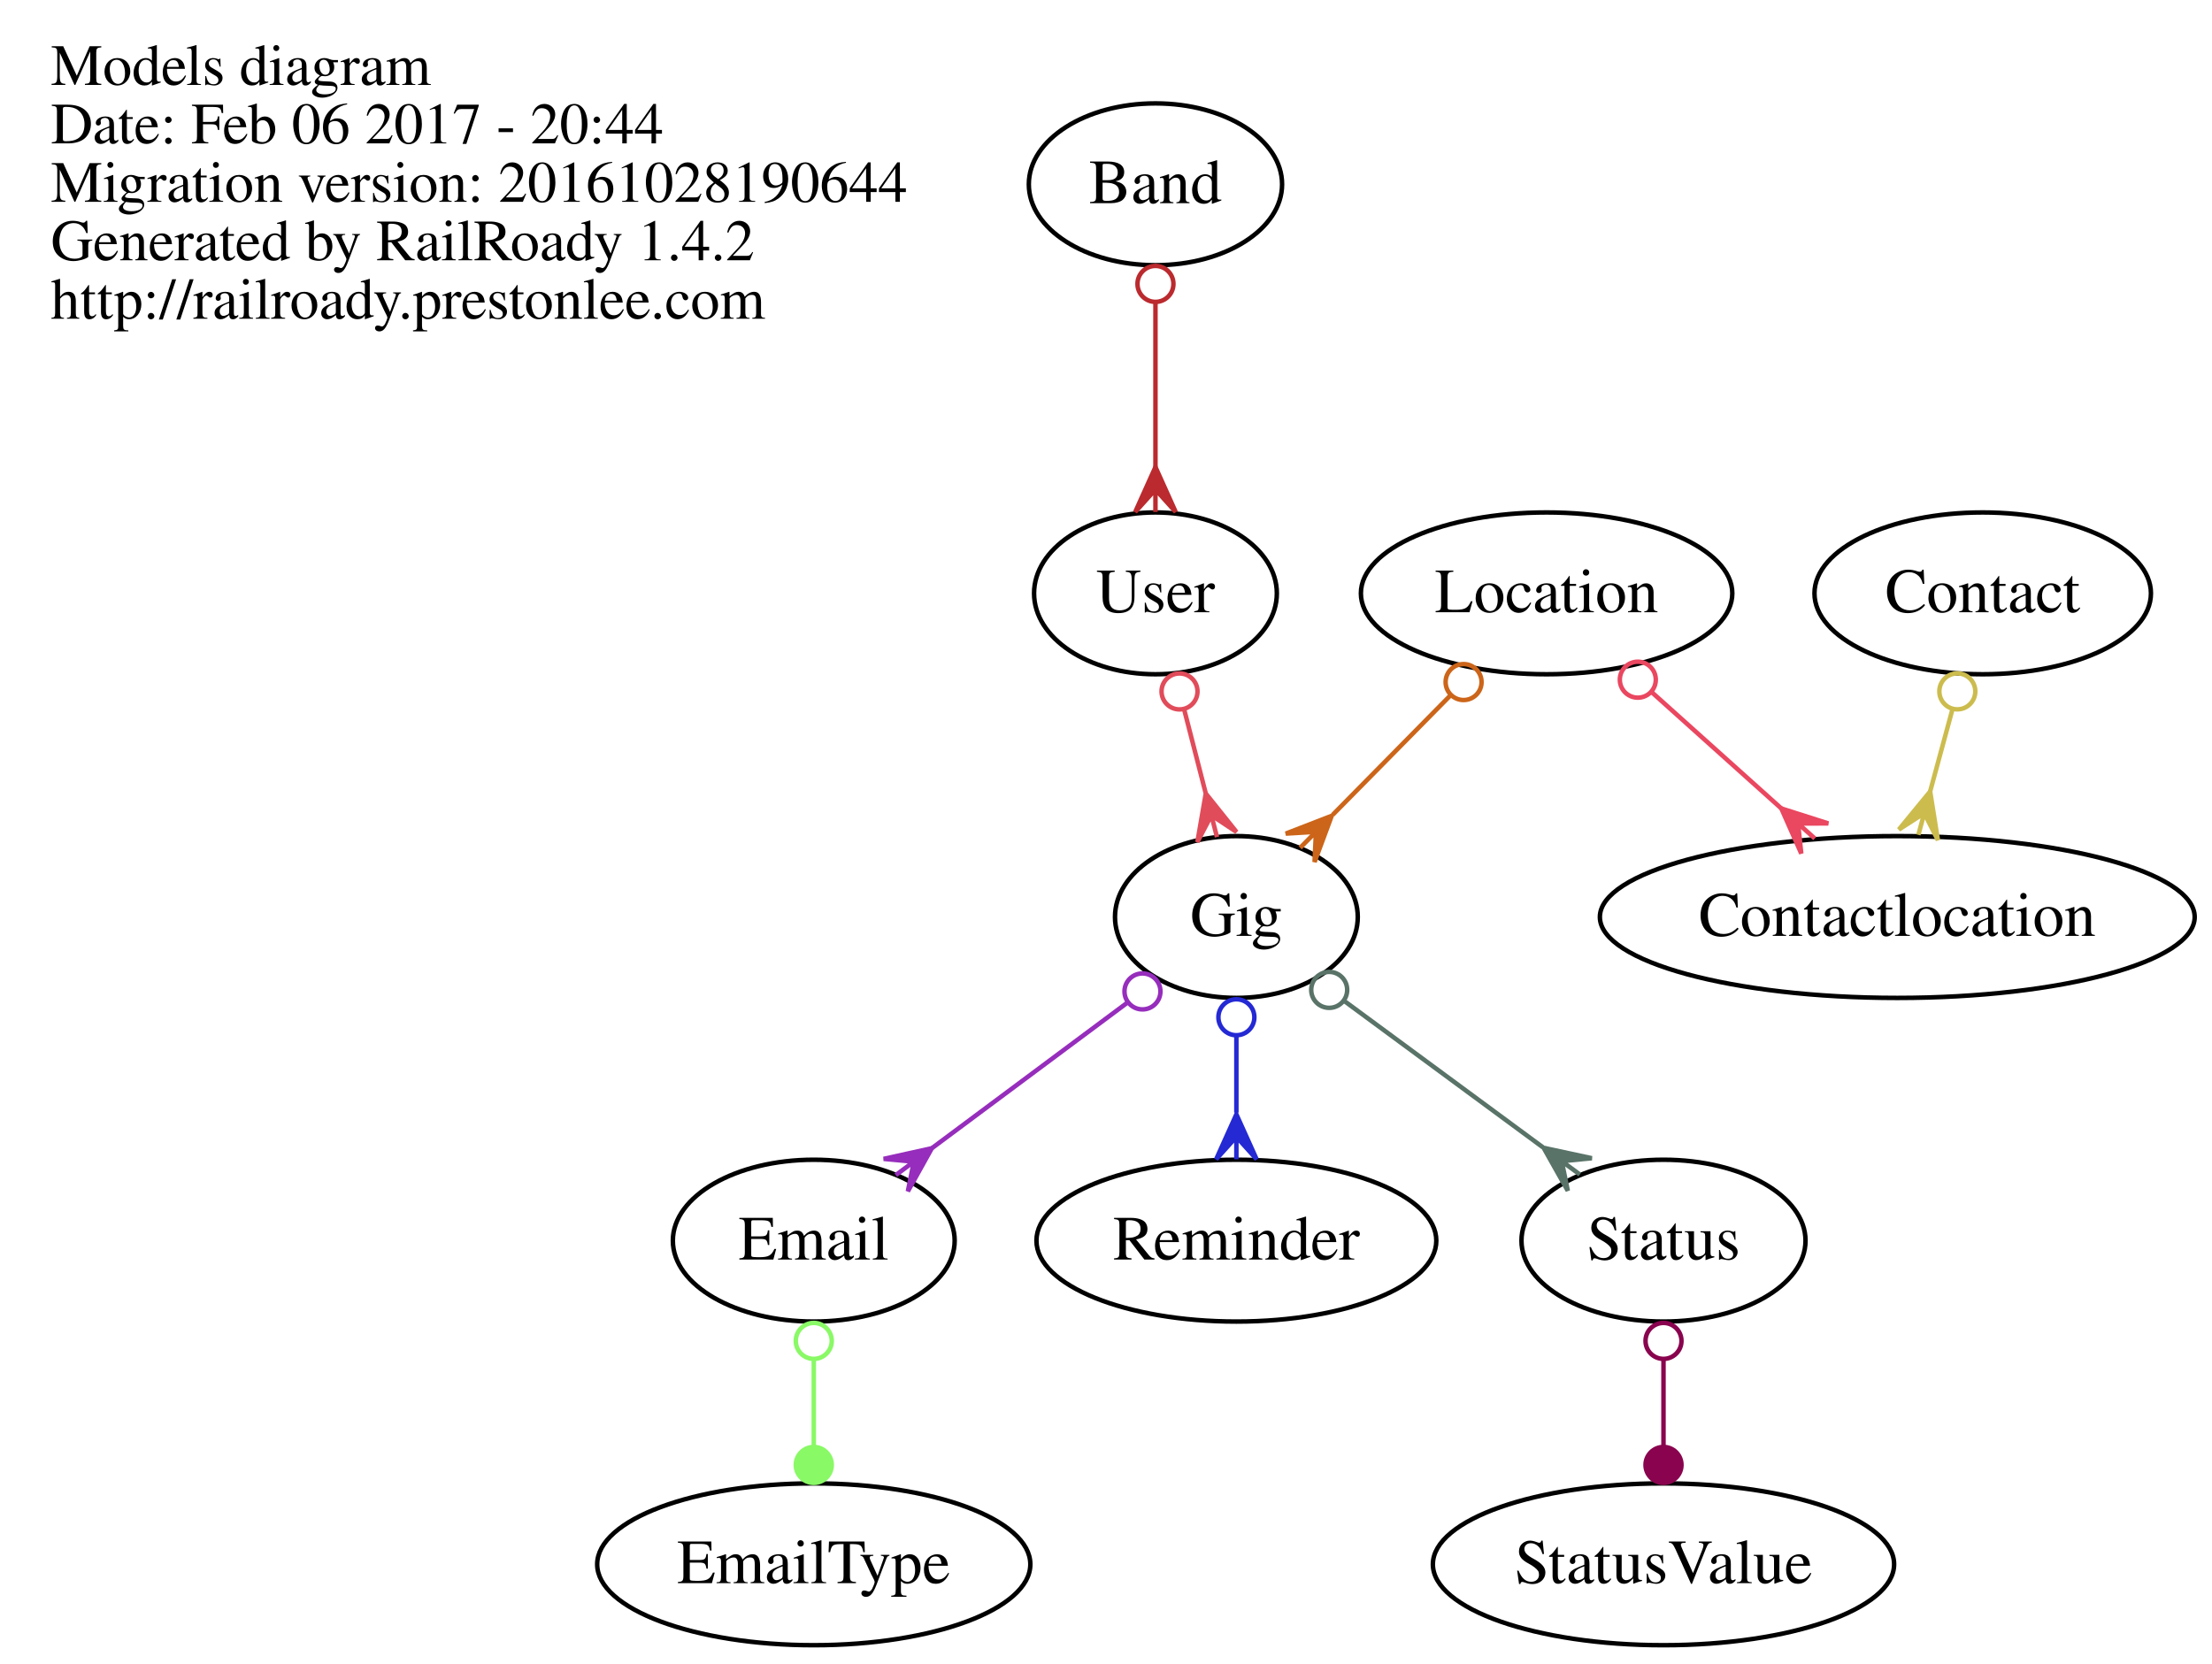
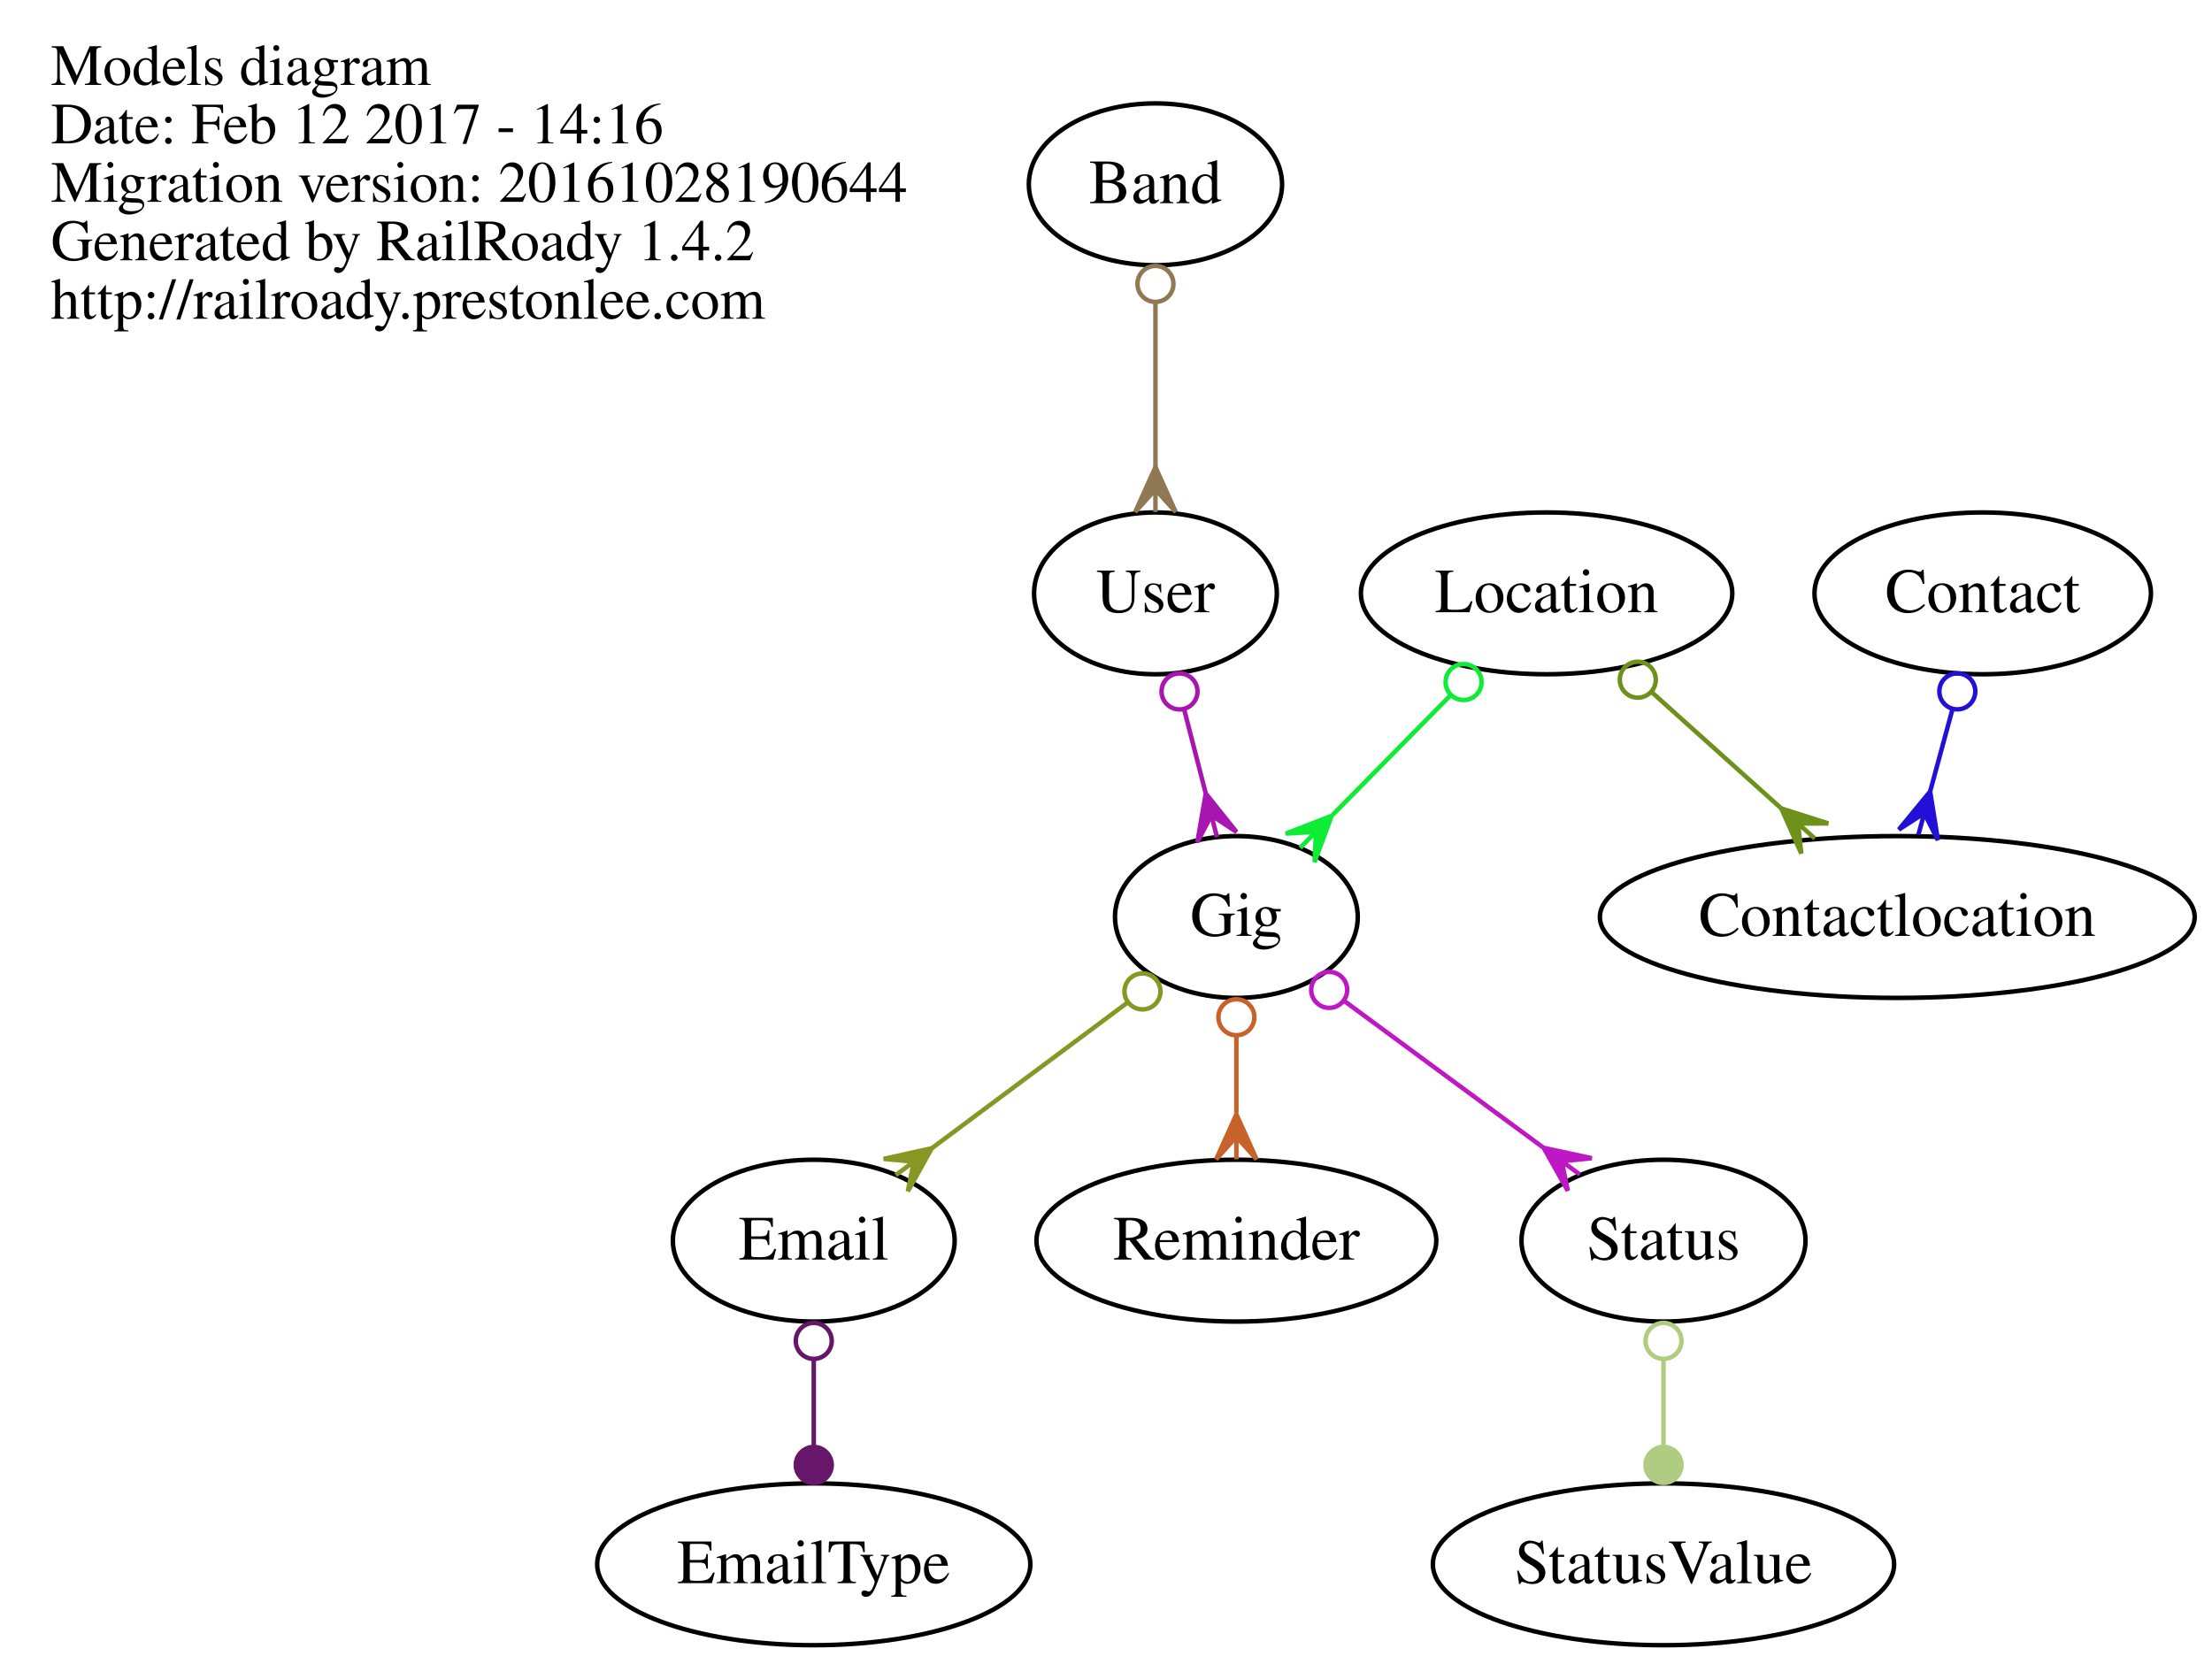
<svg xmlns="http://www.w3.org/2000/svg" width="492pt" height="370pt" viewBox="0.00 0.00 492.00 370.00">
  <g id="graph0" class="graph" transform="scale(1 1) rotate(0) translate(4 366)">
    <polygon fill="none" stroke="none" points="-4,4 -4,-366 488,-366 488,4 -4,4" />
    <g id="node1" class="node">
      <text text-anchor="start" x="7.312" y="-347.1" font-family="Times,serif" font-size="13.00">Models diagram</text>
-       <text text-anchor="start" x="7.312" y="-334.1" font-family="Times,serif" font-size="13.00">Date: Feb 06 2017 - 20:44</text>
+       <text text-anchor="start" x="7.312" y="-334.1" font-family="Times,serif" font-size="13.00">Date: Feb 12 2017 - 14:16</text>
      <text text-anchor="start" x="7.312" y="-321.1" font-family="Times,serif" font-size="13.00">Migration version: 20161028190644</text>
      <text text-anchor="start" x="7.312" y="-308.1" font-family="Times,serif" font-size="13.00">Generated by RailRoady 1.4.2</text>
      <text text-anchor="start" x="7.312" y="-295.1" font-family="Times,serif" font-size="13.00">http://railroady.prestonlee.com</text>
    </g>
    <g id="node2" class="node">
      <ellipse fill="none" stroke="black" cx="253" cy="-325" rx="28.166" ry="18" />
      <text text-anchor="middle" x="253" y="-320.8" font-family="Times,serif" font-size="14.00">Band</text>
    </g>
    <g id="node12" class="node">
      <ellipse fill="none" stroke="black" cx="253" cy="-234" rx="27" ry="18" />
      <text text-anchor="middle" x="253" y="-229.8" font-family="Times,serif" font-size="14.00">User</text>
    </g>
    <g id="edge1" class="edge">
-       <path fill="none" stroke="#bb2a2e" d="M253,-298.546C253,-287.148 253,-273.696 253,-262.11" />
-       <ellipse fill="none" stroke="#bb2a2e" cx="253" cy="-302.84" rx="4" ry="4" />
-       <polygon fill="#bb2a2e" stroke="#bb2a2e" points="253,-262.107 257.5,-252.107 253,-257.107 253,-252.107 253,-252.107 253,-252.107 253,-257.107 248.5,-252.107 253,-262.107 253,-262.107" />
+       <path fill="none" stroke="#917854" d="M253,-298.546C253,-287.148 253,-273.696 253,-262.11" />
+       <ellipse fill="none" stroke="#917854" cx="253" cy="-302.84" rx="4" ry="4" />
+       <polygon fill="#917854" stroke="#917854" points="253,-262.107 257.5,-252.107 253,-257.107 253,-252.107 253,-252.107 253,-252.107 253,-257.107 248.5,-252.107 253,-262.107 253,-262.107" />
    </g>
    <g id="node3" class="node">
      <ellipse fill="none" stroke="black" cx="437" cy="-234" rx="37.419" ry="18" />
      <text text-anchor="middle" x="437" y="-229.8" font-family="Times,serif" font-size="14.00">Contact</text>
    </g>
    <g id="node4" class="node">
      <ellipse fill="none" stroke="black" cx="418" cy="-162" rx="66.15" ry="18" />
      <text text-anchor="middle" x="418" y="-157.8" font-family="Times,serif" font-size="14.00">Contactlocation</text>
    </g>
    <g id="edge2" class="edge">
-       <path fill="none" stroke="#ccbc4e" d="M430.287,-208.267C428.678,-202.34 426.952,-195.981 425.317,-189.959" />
-       <ellipse fill="none" stroke="#ccbc4e" cx="431.353" cy="-212.195" rx="4" ry="4" />
-       <polygon fill="#ccbc4e" stroke="#ccbc4e" points="425.309,-189.926 427.032,-179.096 423.999,-185.101 422.689,-180.275 422.689,-180.275 422.689,-180.275 423.999,-185.101 418.346,-181.454 425.309,-189.926 425.309,-189.926" />
+       <path fill="none" stroke="#2210d6" d="M430.287,-208.267C428.678,-202.34 426.952,-195.981 425.317,-189.959" />
+       <ellipse fill="none" stroke="#2210d6" cx="431.353" cy="-212.195" rx="4" ry="4" />
+       <polygon fill="#2210d6" stroke="#2210d6" points="425.309,-189.926 427.032,-179.096 423.999,-185.101 422.689,-180.275 422.689,-180.275 422.689,-180.275 423.999,-185.101 418.346,-181.454 425.309,-189.926 425.309,-189.926" />
    </g>
    <g id="node5" class="node">
      <ellipse fill="none" stroke="black" cx="177" cy="-90" rx="31.341" ry="18" />
      <text text-anchor="middle" x="177" y="-85.8" font-family="Times,serif" font-size="14.00">Email</text>
    </g>
    <g id="node6" class="node">
      <ellipse fill="none" stroke="black" cx="177" cy="-18" rx="48.172" ry="18" />
      <text text-anchor="middle" x="177" y="-13.8" font-family="Times,serif" font-size="14.00">EmailType</text>
    </g>
    <g id="edge3" class="edge">
-       <path fill="none" stroke="#89f966" d="M177,-63.64C177,-57.348 177,-50.605 177,-44.316" />
-       <ellipse fill="none" stroke="#89f966" cx="177" cy="-67.697" rx="4" ry="4" />
-       <ellipse fill="#89f966" stroke="#89f966" cx="177" cy="-40.104" rx="4" ry="4" />
+       <path fill="none" stroke="#67176a" d="M177,-63.64C177,-57.348 177,-50.605 177,-44.316" />
+       <ellipse fill="none" stroke="#67176a" cx="177" cy="-67.697" rx="4" ry="4" />
+       <ellipse fill="#67176a" stroke="#67176a" cx="177" cy="-40.104" rx="4" ry="4" />
    </g>
    <g id="node7" class="node">
      <ellipse fill="none" stroke="black" cx="271" cy="-162" rx="27" ry="18" />
      <text text-anchor="middle" x="271" y="-157.8" font-family="Times,serif" font-size="14.00">Gig</text>
    </g>
    <g id="edge5" class="edge">
-       <path fill="none" stroke="#962dbc" d="M246.748,-142.94C233.436,-133.027 216.915,-120.724 203.294,-110.581" />
-       <ellipse fill="none" stroke="#962dbc" cx="250.111" cy="-145.444" rx="4" ry="4" />
-       <polygon fill="#962dbc" stroke="#962dbc" points="203.263,-110.558 197.93,-100.976 199.253,-107.571 195.243,-104.585 195.243,-104.585 195.243,-104.585 199.253,-107.571 192.555,-108.194 203.263,-110.558 203.263,-110.558" />
+       <path fill="none" stroke="#889723" d="M246.748,-142.94C233.436,-133.027 216.915,-120.724 203.294,-110.581" />
+       <ellipse fill="none" stroke="#889723" cx="250.111" cy="-145.444" rx="4" ry="4" />
+       <polygon fill="#889723" stroke="#889723" points="203.263,-110.558 197.93,-100.976 199.253,-107.571 195.243,-104.585 195.243,-104.585 195.243,-104.585 199.253,-107.571 192.555,-108.194 203.263,-110.558 203.263,-110.558" />
    </g>
    <g id="node9" class="node">
      <ellipse fill="none" stroke="black" cx="271" cy="-90" rx="44.47" ry="18" />
      <text text-anchor="middle" x="271" y="-85.8" font-family="Times,serif" font-size="14.00">Reminder</text>
    </g>
    <g id="edge6" class="edge">
-       <path fill="none" stroke="#2429d4" d="M271,-135.64C271,-130.063 271,-124.132 271,-118.476" />
-       <ellipse fill="none" stroke="#2429d4" cx="271" cy="-139.697" rx="4" ry="4" />
-       <polygon fill="#2429d4" stroke="#2429d4" points="271,-118.104 275.5,-108.104 271,-113.104 271,-108.104 271,-108.104 271,-108.104 271,-113.104 266.5,-108.104 271,-118.104 271,-118.104" />
+       <path fill="none" stroke="#c7622b" d="M271,-135.64C271,-130.063 271,-124.132 271,-118.476" />
+       <ellipse fill="none" stroke="#c7622b" cx="271" cy="-139.697" rx="4" ry="4" />
+       <polygon fill="#c7622b" stroke="#c7622b" points="271,-118.104 275.5,-108.104 271,-113.104 271,-108.104 271,-108.104 271,-108.104 271,-113.104 266.5,-108.104 271,-118.104 271,-118.104" />
    </g>
    <g id="node10" class="node">
      <ellipse fill="none" stroke="black" cx="366" cy="-90" rx="31.59" ry="18" />
      <text text-anchor="middle" x="366" y="-85.8" font-family="Times,serif" font-size="14.00">Status</text>
    </g>
    <g id="edge4" class="edge">
-       <path fill="none" stroke="#597368" d="M295.055,-143.275C308.507,-133.363 325.307,-120.984 339.182,-110.761" />
-       <ellipse fill="none" stroke="#597368" cx="291.645" cy="-145.788" rx="4" ry="4" />
-       <polygon fill="#597368" stroke="#597368" points="339.336,-110.647 350.056,-108.338 343.362,-107.681 347.387,-104.715 347.387,-104.715 347.387,-104.715 343.362,-107.681 344.717,-101.092 339.336,-110.647 339.336,-110.647" />
+       <path fill="none" stroke="#be17c4" d="M295.055,-143.275C308.507,-133.363 325.307,-120.984 339.182,-110.761" />
+       <ellipse fill="none" stroke="#be17c4" cx="291.645" cy="-145.788" rx="4" ry="4" />
+       <polygon fill="#be17c4" stroke="#be17c4" points="339.336,-110.647 350.056,-108.338 343.362,-107.681 347.387,-104.715 347.387,-104.715 347.387,-104.715 343.362,-107.681 344.717,-101.092 339.336,-110.647 339.336,-110.647" />
    </g>
    <g id="node8" class="node">
      <ellipse fill="none" stroke="black" cx="340" cy="-234" rx="41.307" ry="18" />
      <text text-anchor="middle" x="340" y="-229.8" font-family="Times,serif" font-size="14.00">Location</text>
    </g>
    <g id="edge8" class="edge">
-       <path fill="none" stroke="#ea4760" d="M363.491,-211.918C372.545,-203.793 382.93,-194.473 392.19,-186.162" />
-       <ellipse fill="none" stroke="#ea4760" cx="360.288" cy="-214.793" rx="4" ry="4" />
-       <polygon fill="#ea4760" stroke="#ea4760" points="392.208,-186.146 402.656,-182.816 395.93,-182.807 399.651,-179.467 399.651,-179.467 399.651,-179.467 395.93,-182.807 396.645,-176.118 392.208,-186.146 392.208,-186.146" />
+       <path fill="none" stroke="#6e911b" d="M363.491,-211.918C372.545,-203.793 382.93,-194.473 392.19,-186.162" />
+       <ellipse fill="none" stroke="#6e911b" cx="360.288" cy="-214.793" rx="4" ry="4" />
+       <polygon fill="#6e911b" stroke="#6e911b" points="392.208,-186.146 402.656,-182.816 395.93,-182.807 399.651,-179.467 399.651,-179.467 399.651,-179.467 395.93,-182.807 396.645,-176.118 392.208,-186.146 392.208,-186.146" />
    </g>
    <g id="edge7" class="edge">
-       <path fill="none" stroke="#cc6519" d="M318.55,-211.24C310.234,-202.803 300.732,-193.163 292.419,-184.729" />
-       <ellipse fill="none" stroke="#cc6519" cx="321.535" cy="-214.267" rx="4" ry="4" />
-       <polygon fill="#cc6519" stroke="#cc6519" points="292.207,-184.514 288.392,-174.234 288.697,-180.954 285.187,-177.393 285.187,-177.393 285.187,-177.393 288.697,-180.954 281.982,-180.552 292.207,-184.514 292.207,-184.514" />
+       <path fill="none" stroke="#0fec36" d="M318.55,-211.24C310.234,-202.803 300.732,-193.163 292.419,-184.729" />
+       <ellipse fill="none" stroke="#0fec36" cx="321.535" cy="-214.267" rx="4" ry="4" />
+       <polygon fill="#0fec36" stroke="#0fec36" points="292.207,-184.514 288.392,-174.234 288.697,-180.954 285.187,-177.393 285.187,-177.393 285.187,-177.393 288.697,-180.954 281.982,-180.552 292.207,-184.514 292.207,-184.514" />
    </g>
    <g id="node11" class="node">
      <ellipse fill="none" stroke="black" cx="366" cy="-18" rx="51.296" ry="18" />
      <text text-anchor="middle" x="366" y="-13.8" font-family="Times,serif" font-size="14.00">StatusValue</text>
    </g>
    <g id="edge9" class="edge">
-       <path fill="none" stroke="#89034e" d="M366,-63.64C366,-57.348 366,-50.605 366,-44.316" />
-       <ellipse fill="none" stroke="#89034e" cx="366" cy="-67.697" rx="4" ry="4" />
-       <ellipse fill="#89034e" stroke="#89034e" cx="366" cy="-40.104" rx="4" ry="4" />
+       <path fill="none" stroke="#b0cc80" d="M366,-63.64C366,-57.348 366,-50.605 366,-44.316" />
+       <ellipse fill="none" stroke="#b0cc80" cx="366" cy="-67.697" rx="4" ry="4" />
+       <ellipse fill="#b0cc80" stroke="#b0cc80" cx="366" cy="-40.104" rx="4" ry="4" />
    </g>
    <g id="edge10" class="edge">
-       <path fill="none" stroke="#e14c5a" d="M259.391,-208.146C260.94,-202.124 262.601,-195.664 264.169,-189.566" />
-       <ellipse fill="none" stroke="#e14c5a" cx="258.353" cy="-212.181" rx="4" ry="4" />
-       <polygon fill="#e14c5a" stroke="#e14c5a" points="264.192,-189.474 271.041,-180.91 265.438,-184.631 266.683,-179.789 266.683,-179.789 266.683,-179.789 265.438,-184.631 262.325,-178.668 264.192,-189.474 264.192,-189.474" />
+       <path fill="none" stroke="#a915b0" d="M259.391,-208.146C260.94,-202.124 262.601,-195.664 264.169,-189.566" />
+       <ellipse fill="none" stroke="#a915b0" cx="258.353" cy="-212.181" rx="4" ry="4" />
+       <polygon fill="#a915b0" stroke="#a915b0" points="264.192,-189.474 271.041,-180.91 265.438,-184.631 266.683,-179.789 266.683,-179.789 266.683,-179.789 265.438,-184.631 262.325,-178.668 264.192,-189.474 264.192,-189.474" />
    </g>
  </g>
</svg>
